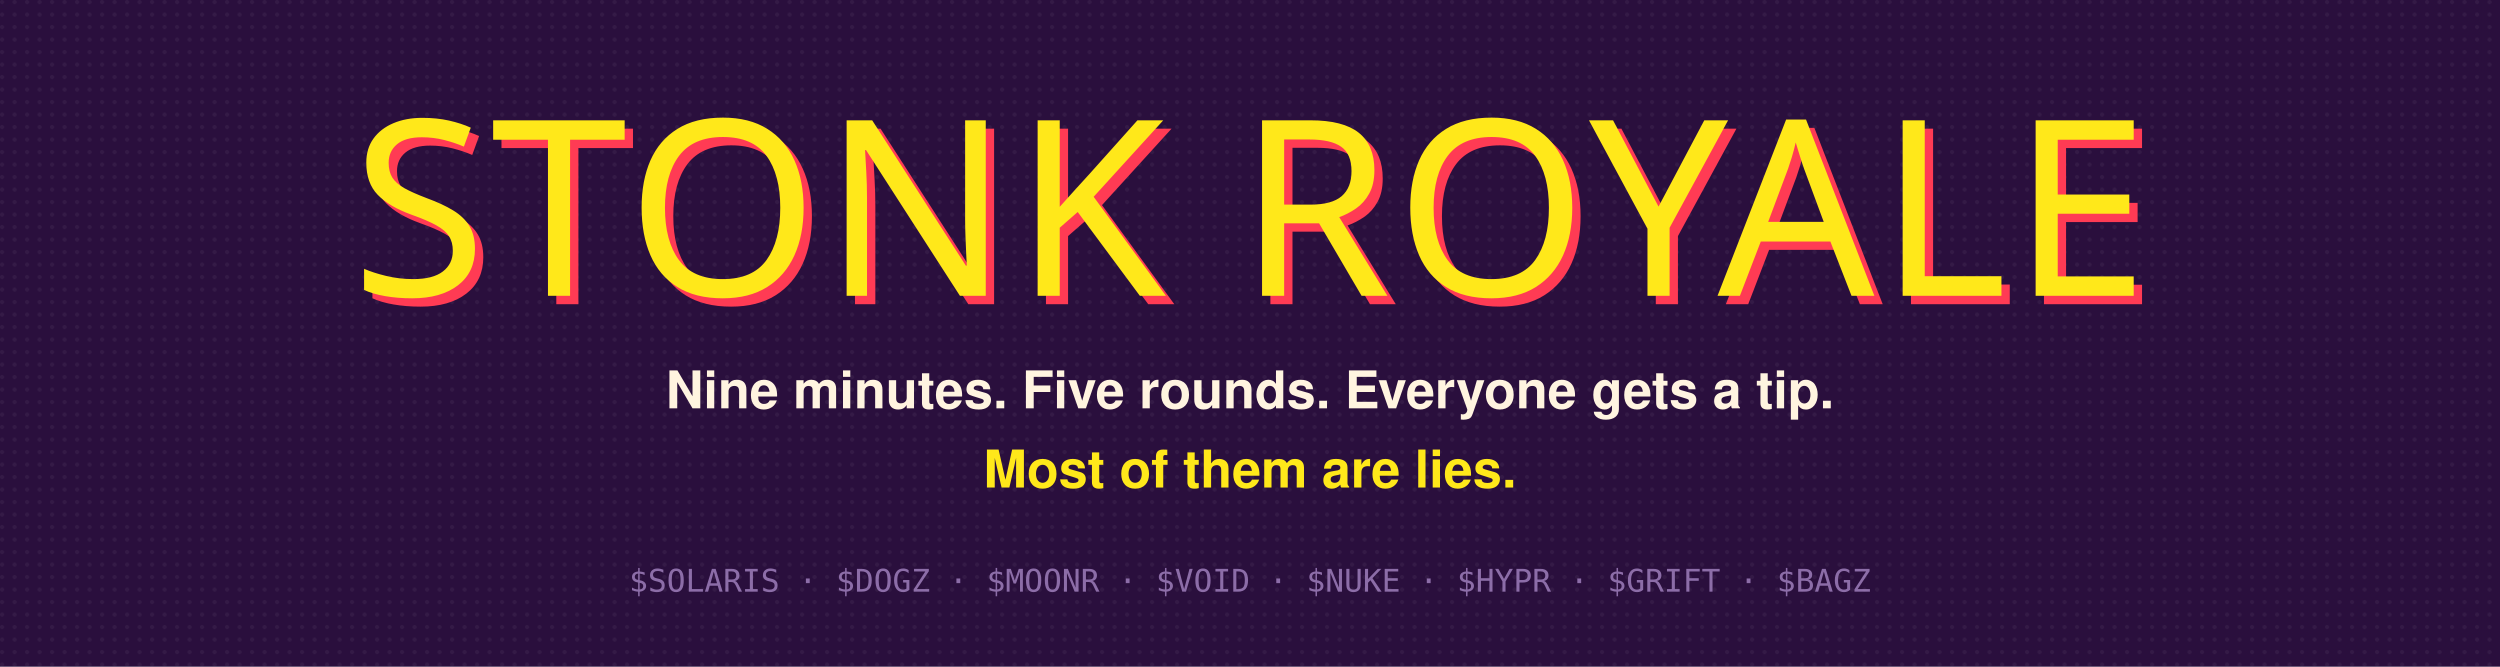
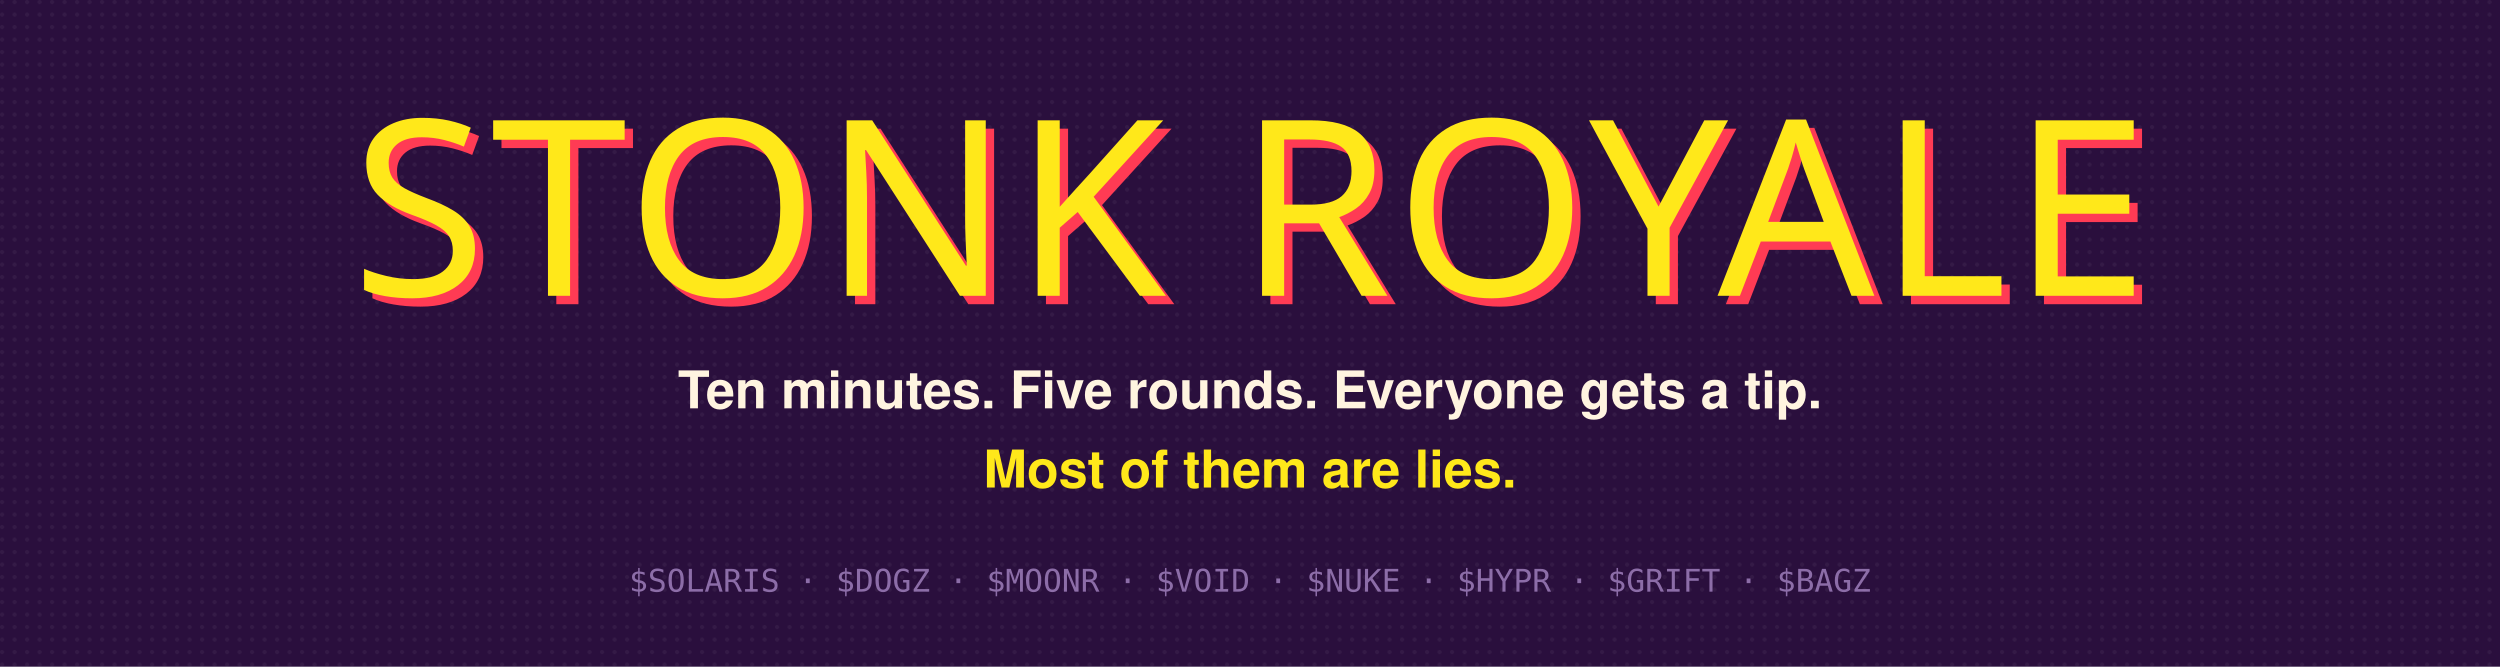
<svg xmlns="http://www.w3.org/2000/svg" viewBox="0 0 1200 320" width="1200" height="320" role="img" aria-label="Stonk Royale">
  <defs>
    <pattern id="halftone" width="6" height="6" patternUnits="userSpaceOnUse">
      <circle cx="1" cy="1" r="1" fill="#ffffff" opacity="0.05" />
    </pattern>
  </defs>
  <rect width="1200" height="320" fill="#2A0F3D" />
  <rect width="1200" height="320" fill="url(#halftone)" />
  <g font-family="Impact, Haettenschweiler, 'Arial Narrow Bold', 'Anton', sans-serif" font-size="118" text-anchor="middle" letter-spacing="2">
    <text x="604" y="146" fill="#FF3B54">STONK ROYALE</text>
    <text x="600" y="142" fill="#FFE81A">STONK ROYALE</text>
  </g>
  <text x="600" y="196" text-anchor="middle" fill="#FFF4E0" font-family="Archivo, Helvetica, Arial, sans-serif" font-size="25" font-weight="600">
-     Nine minutes. Five rounds. Everyone gets a tip.
+     Ten minutes. Five rounds. Everyone gets a tip.
  </text>
  <text x="600" y="234" text-anchor="middle" fill="#FFE81A" font-family="Archivo, Helvetica, Arial, sans-serif" font-size="25" font-weight="800">
    Most of them are lies.
  </text>
  <g font-family="'Space Mono', Consolas, monospace" font-size="15" opacity="0.85">
    <text x="600" y="284" text-anchor="middle" fill="#9E7EBB">
      $SOLARIS · $DOGZ · $MOONR · $VOID · $NUKE · $HYPR · $GRIFT · $BAGZ
    </text>
  </g>
</svg>
